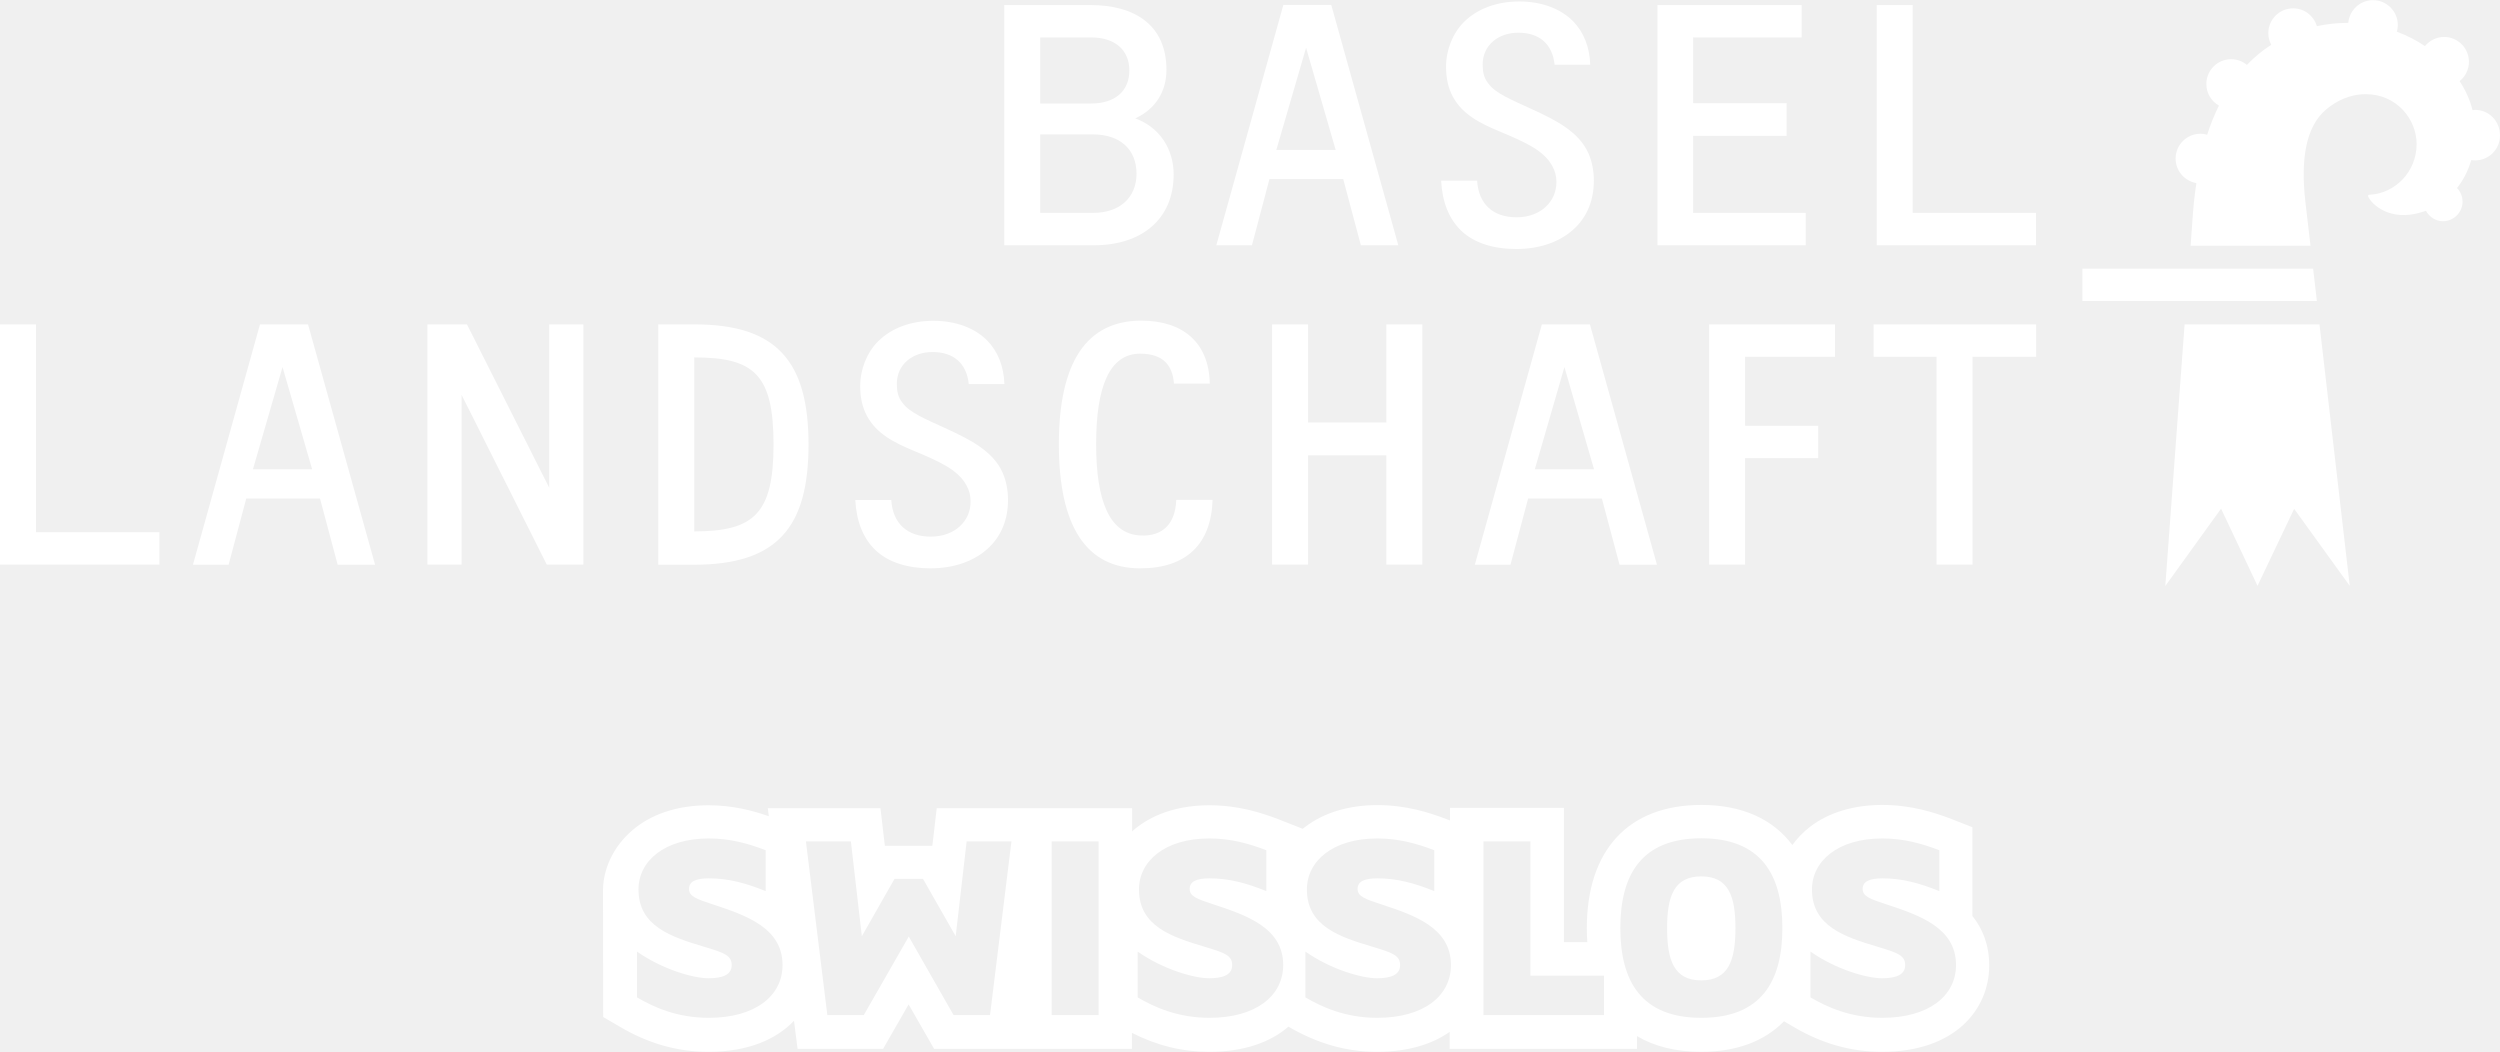
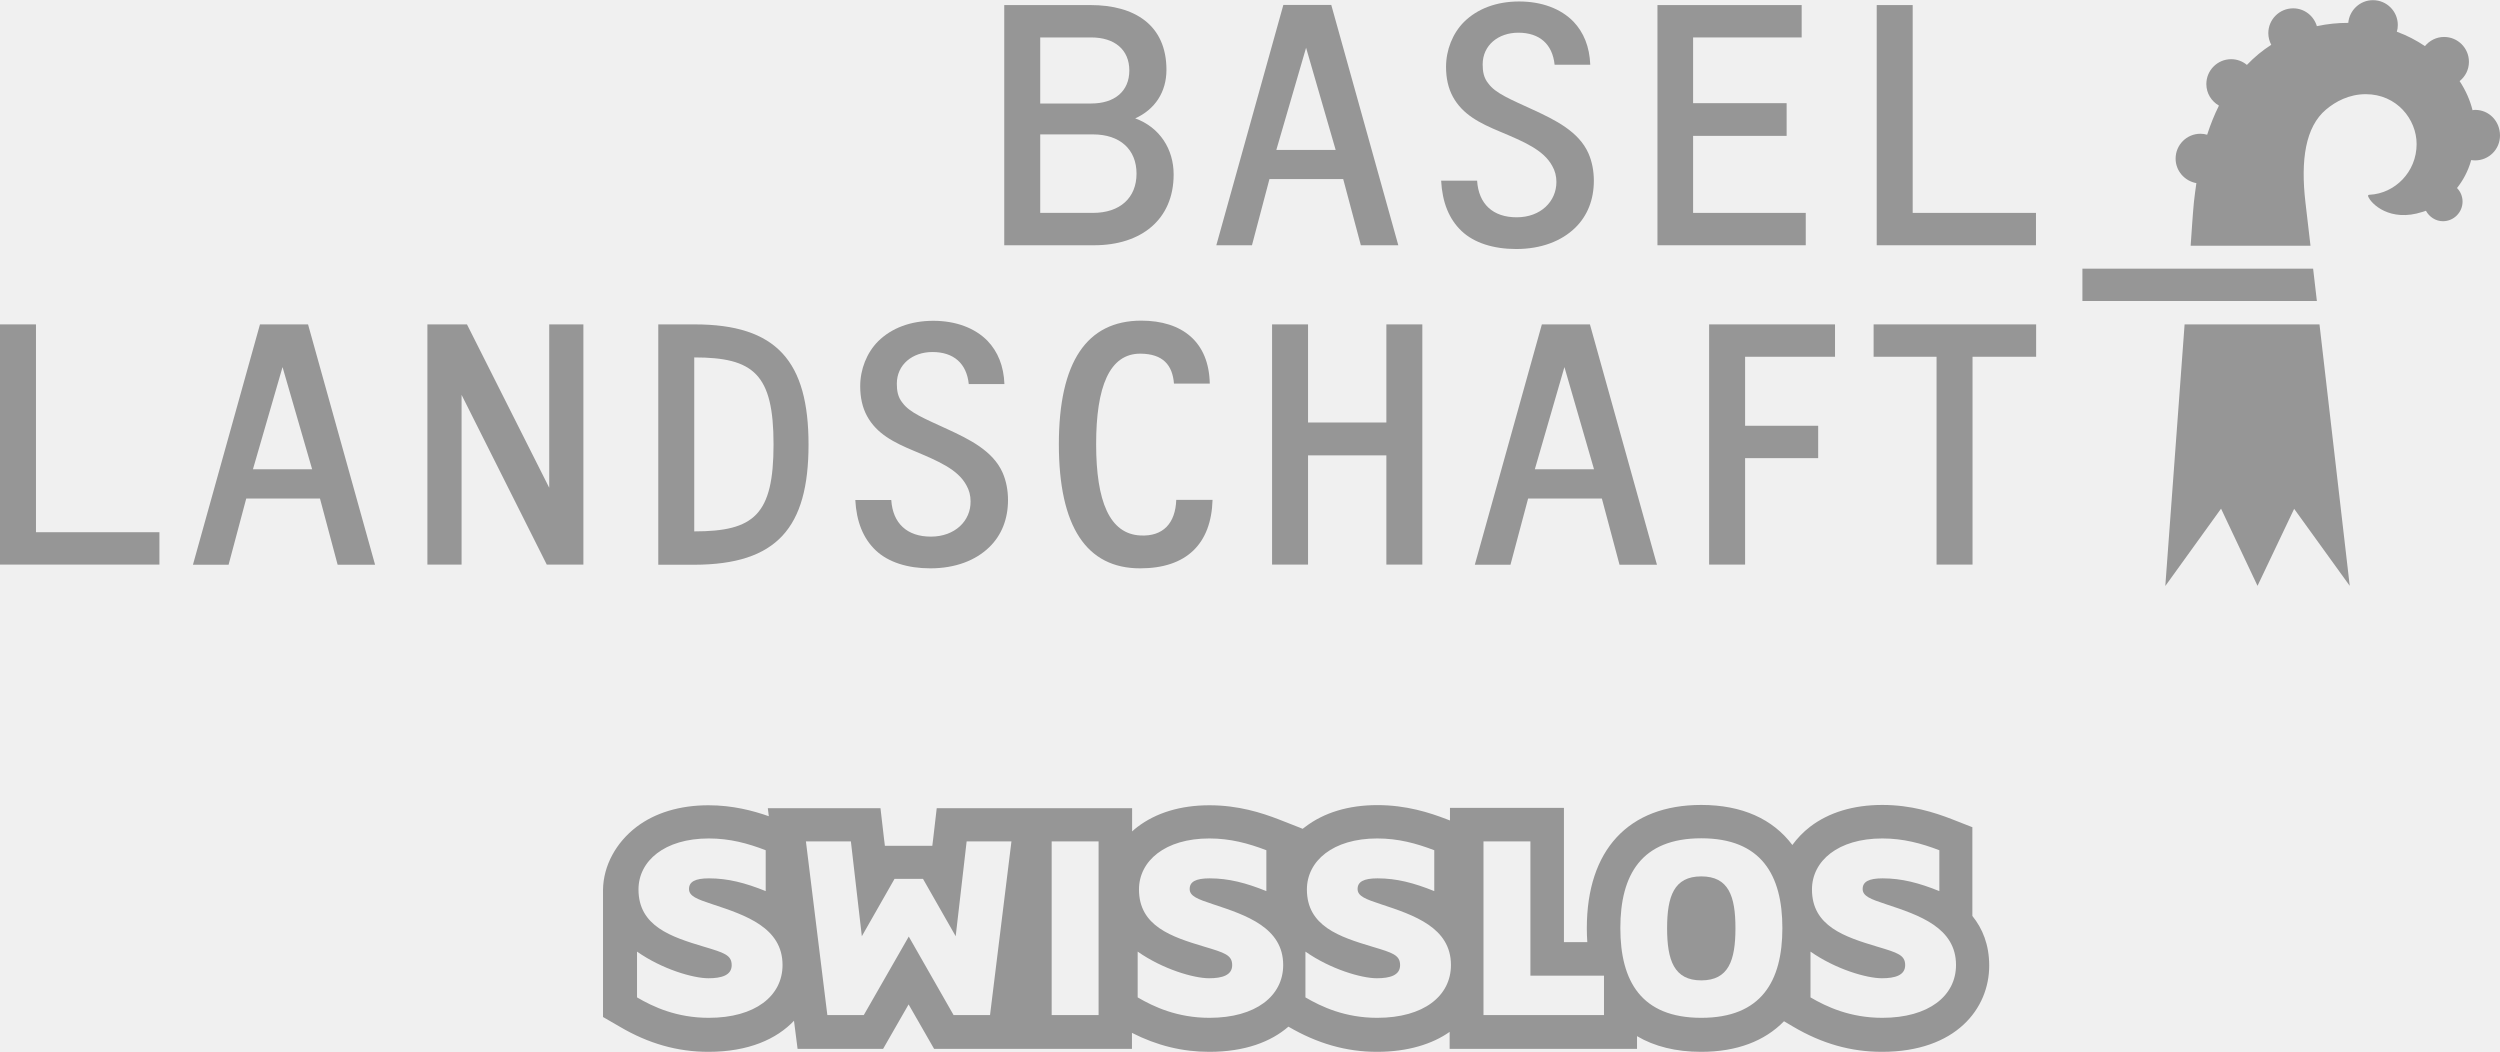
- <svg xmlns="http://www.w3.org/2000/svg" version="1.1" id="BL-Logo" x="0px" y="0px" viewBox="0 0 152.9 64.3" style="enable-background:new 0 0 152.9 64.3;" xml:space="preserve">
-   <style type="text/css">
- 	.st0{fill:#FFFFFF;}
- </style>
-   <g>
-     <path class="st0" d="M71.78,10.67c0-1.54-0.84-2.88-2.35-3.43c1.21-0.55,1.91-1.61,1.91-2.97c0-2.75-1.96-3.96-4.64-3.96h-5.28V15   h5.5C69.78,15,71.78,13.44,71.78,10.67z M63.62,2.29h3.12c1.43,0,2.33,0.75,2.33,2.02c0,1.28-0.9,2.02-2.33,2.02h-3.12V2.29z    M63.62,13.02v-4.8h3.23c1.65,0,2.66,0.92,2.66,2.4c0,1.45-1.01,2.4-2.66,2.4H63.62z" />
-     <path class="st0" d="M77.64,10.95h4.51L83.23,15h2.29l-4.1-14.7h-2.93L74.39,15h2.18L77.64,10.95z M79.88,2.92l1.81,6.25h-3.63   L79.88,2.92z" />
-     <path class="st0" d="M92.76,13.29c-1.45,0-2.33-0.81-2.42-2.24h-2.2c0.07,1.32,0.48,2.35,1.25,3.08c0.77,0.73,1.96,1.1,3.34,1.1   c1.52,0,2.77-0.48,3.61-1.3c0.75-0.73,1.14-1.72,1.14-2.88c0-0.59-0.11-1.17-0.33-1.67c-0.59-1.34-2.05-2.05-3.37-2.66   c-1.43-0.66-2.31-1.01-2.75-1.61c-0.29-0.35-0.35-0.75-0.35-1.17c0-1.17,0.95-1.94,2.18-1.94c1.3,0,2.09,0.7,2.22,1.96h2.18   c-0.04-1.1-0.4-1.98-1.03-2.64c-0.77-0.79-1.94-1.23-3.32-1.23c-1.36,0-2.55,0.44-3.37,1.25c-0.7,0.7-1.1,1.72-1.1,2.75   c0,0.68,0.13,1.3,0.42,1.83c0.59,1.08,1.63,1.61,2.88,2.13c1.47,0.62,2.66,1.12,3.19,2.09c0.18,0.31,0.26,0.64,0.26,0.99   C95.2,12.32,94.23,13.29,92.76,13.29z" />
-     <polygon class="st0" points="110.44,13.02 103.55,13.02 103.55,8.31 109.27,8.31 109.27,6.31 103.55,6.31 103.55,2.29 110.19,2.29    110.19,0.31 101.37,0.31 101.37,15 110.44,15  " />
-     <polygon class="st0" points="124.52,13.02 116.98,13.02 116.98,0.31 114.78,0.31 114.78,15 124.52,15  " />
-     <polygon class="st0" points="2.2,19.84 0,19.84 0,34.53 9.75,34.53 9.75,32.55 2.2,32.55  " />
-     <path class="st0" d="M15.9,19.84l-4.1,14.7h2.18l1.08-4.05h4.51l1.08,4.05h2.29l-4.1-14.7H15.9z M15.47,28.7l1.81-6.25l1.81,6.25   H15.47z" />
-     <polygon class="st0" points="33.59,29.83 28.56,19.84 26.14,19.84 26.14,34.53 28.23,34.53 28.23,24.15 33.44,34.53 35.68,34.53    35.68,19.84 33.59,19.84  " />
-     <path class="st0" d="M56.93,32.82c-1.45,0-2.33-0.81-2.42-2.24h-2.2c0.07,1.32,0.48,2.35,1.25,3.08c0.77,0.73,1.96,1.1,3.34,1.1   c1.52,0,2.77-0.48,3.61-1.3c0.75-0.73,1.14-1.72,1.14-2.88c0-0.59-0.11-1.17-0.33-1.67c-0.59-1.34-2.05-2.05-3.37-2.66   c-1.43-0.66-2.31-1.01-2.75-1.61c-0.29-0.35-0.35-0.75-0.35-1.17c0-1.17,0.95-1.94,2.18-1.94c1.3,0,2.09,0.7,2.22,1.96h2.18   c-0.04-1.1-0.4-1.98-1.03-2.64c-0.77-0.79-1.94-1.23-3.32-1.23c-1.36,0-2.55,0.44-3.37,1.25c-0.7,0.7-1.1,1.72-1.1,2.75   c0,0.68,0.13,1.3,0.42,1.83c0.59,1.08,1.63,1.61,2.88,2.13c1.47,0.62,2.66,1.12,3.19,2.09c0.18,0.31,0.26,0.64,0.26,0.99   C59.38,31.85,58.41,32.82,56.93,32.82z" />
-     <polygon class="st0" points="86.99,34.53 86.99,19.84 84.79,19.84 84.79,25.84 80,25.84 80,19.84 77.8,19.84 77.8,34.53 80,34.53    80,27.85 84.79,27.85 84.79,34.53  " />
-     <path class="st0" d="M94.3,19.84l-4.1,14.7h2.18l1.08-4.05h4.51l1.08,4.05h2.29l-4.1-14.7H94.3z M93.87,28.7l1.81-6.25l1.81,6.25   H93.87z" />
-     <polygon class="st0" points="112.23,21.82 112.23,19.84 104.53,19.84 104.53,34.53 106.73,34.53 106.73,28.02 111.2,28.02    111.2,26.04 106.73,26.04 106.73,21.82  " />
-     <polygon class="st0" points="114.59,21.82 118.44,21.82 118.44,34.53 120.64,34.53 120.64,21.82 124.53,21.82 124.53,19.84    114.59,19.84  " />
-     <path class="st0" d="M64.76,27.17c0,5.04,1.69,7.59,4.97,7.59c2.83,0,4.35-1.49,4.43-4.19l-2.22,0c-0.05,1.43-0.8,2.25-2.19,2.18   c-1.89-0.09-2.71-2.09-2.71-5.59c0-3.5,0.81-5.54,2.71-5.53c1.38,0.01,1.96,0.7,2.05,1.83h2.19c-0.05-2.54-1.67-3.85-4.2-3.85   C66.47,19.62,64.76,22.13,64.76,27.17z" />
-     <path class="st0" d="M49.45,27.19c0-5.06-1.92-7.36-6.99-7.35h-2.2v14.7h2.2C47.52,34.53,49.45,32.27,49.45,27.19z M42.46,21.86   c3.63,0,4.85,1.01,4.85,5.32c0,4.23-1.19,5.32-4.85,5.32V21.86z" />
-     <polygon class="st0" points="133.61,19.84 132.43,35.84 135.84,31.11 138.07,35.83 140.31,31.12 143.71,35.83 141.86,19.84  " />
-     <path class="st0" d="M151.38,6.72c-0.05,0-0.1,0.01-0.16,0.02c-0.15-0.61-0.42-1.22-0.79-1.78c0.35-0.28,0.57-0.7,0.57-1.18   c0-0.84-0.68-1.52-1.52-1.52c-0.47,0-0.89,0.22-1.17,0.56c-0.52-0.35-1.09-0.65-1.72-0.88c0.04-0.13,0.06-0.26,0.06-0.41   c0-0.84-0.68-1.52-1.52-1.52c-0.79,0-1.44,0.61-1.51,1.39c-0.02,0-0.04,0-0.06,0c-0.58,0-1.21,0.06-1.86,0.2   c-0.19-0.63-0.76-1.09-1.45-1.09c-0.84,0-1.52,0.68-1.52,1.52c0,0.26,0.07,0.5,0.18,0.71c-0.52,0.33-1.02,0.74-1.49,1.23   c-0.26-0.22-0.6-0.35-0.96-0.35c-0.84,0-1.52,0.68-1.52,1.52c0,0.57,0.31,1.05,0.77,1.32c-0.27,0.54-0.51,1.13-0.72,1.78   c-0.13-0.04-0.27-0.06-0.41-0.06c-0.84,0-1.52,0.68-1.52,1.52c0,0.75,0.55,1.37,1.27,1.5c-0.05,0.38-0.11,0.75-0.15,1.16   c-0.08,0.83-0.13,1.71-0.2,2.67h7.33c-0.11-0.94-0.2-1.75-0.31-2.66c-0.3-2.59,0.01-4.61,1.26-5.67c0.58-0.49,1.41-0.94,2.43-0.94   c1.89,0,3.11,1.53,3.11,3.05c0,1.72-1.34,3.02-2.86,3.1c0,0-0.15-0.01-0.1,0.11c0.17,0.44,1.33,1.59,3.32,0.94   c0,0,0.08-0.02,0.21-0.07c0.2,0.37,0.59,0.64,1.04,0.64c0.66,0,1.2-0.54,1.2-1.2c0-0.32-0.13-0.62-0.34-0.83   c0.35-0.44,0.67-1,0.87-1.71c0.08,0.01,0.16,0.02,0.24,0.02c0.84,0,1.52-0.68,1.52-1.52C152.9,7.4,152.22,6.72,151.38,6.72z" />
-     <polygon class="st0" points="141.47,16.43 127.36,16.43 127.36,18.41 141.7,18.41  " />
-     <path class="st0" d="M104.05,53.6c-1.67,0-2.09,1.22-2.09,3.17c0,1.96,0.42,3.19,2.09,3.19c1.66,0,2.09-1.22,2.09-3.19   C106.14,54.82,105.72,53.6,104.05,53.6z" />
-     <path class="st0" d="M120.65,50.6l-1.3-0.51c-1.04-0.4-2.46-0.86-4.23-0.86c-1.75,0-3.27,0.46-4.41,1.33   c-0.43,0.33-0.79,0.71-1.09,1.12c-1.19-1.59-3.08-2.45-5.57-2.45c-4.45,0-7,2.75-7,7.54c0,0.29,0.01,0.58,0.03,0.85h-1.43v-8.21   h-6.97v0.77l-0.21-0.08c-1.04-0.4-2.46-0.86-4.23-0.86c-1.75,0-3.27,0.46-4.41,1.33c-0.11,0.08-0.05,0.04-0.16,0.12l-0.17-0.07   l-1.3-0.51c-1.04-0.4-2.46-0.86-4.23-0.86c-1.75,0-3.27,0.46-4.41,1.33c-0.11,0.08-0.22,0.18-0.32,0.27v-1.42H57.29l-0.21,1.81   l-0.06,0.49h-2.9l-0.06-0.49l-0.21-1.81h-6.89l0.06,0.49c-0.97-0.34-2.21-0.67-3.69-0.67c-1.75,0-3.27,0.46-4.41,1.33   c-1.23,0.94-2.02,2.35-2.04,3.84v0.06l0.01,7.72l1.01,0.59c1.76,1.04,3.54,1.54,5.43,1.54c2.45,0,4.17-0.78,5.23-1.9l0.22,1.72   h5.23l0.59-1.03l0.97-1.69l0.97,1.69l0.59,1.03h12.1v-0.98c1.53,0.78,3.09,1.16,4.73,1.16c2.17,0,3.77-0.61,4.84-1.54   c1.76,1.03,3.53,1.54,5.42,1.54c1.92,0,3.39-0.48,4.44-1.22v1.04h11.46v-0.78c1.06,0.63,2.38,0.96,3.92,0.96   c2.17,0,3.88-0.65,5.07-1.87l0.56,0.33c1.76,1.04,3.53,1.54,5.43,1.54c4.53,0,6.56-2.65,6.56-5.27c0-1.29-0.41-2.27-1.03-3.04V50.6   z M43.35,62.25c-1.97,0-3.4-0.67-4.39-1.25v-2.8c1.54,1.08,3.43,1.63,4.37,1.63c0.8,0,1.42-0.18,1.42-0.8c0-0.6-0.46-0.76-1.7-1.13   c-2-0.6-4-1.25-4-3.5c0-1.74,1.59-3.12,4.3-3.12c1.29,0,2.39,0.3,3.48,0.72v2.5c-1.24-0.5-2.3-0.78-3.47-0.78   c-0.85,0-1.22,0.21-1.22,0.65c0,0.46,0.48,0.62,1.45,0.94c2,0.66,4.27,1.42,4.27,3.71C47.86,60.91,46.19,62.25,43.35,62.25z    M60.55,62.08h-2.23l-2.74-4.8l-2.75,4.8H50.6l-1.31-10.62h2.75l0.67,5.8l2-3.51h1.74l2,3.51l0.67-5.8h2.74L60.55,62.08z    M67.19,62.08h-2.87V51.46h2.87V62.08z M73.97,62.25c-1.96,0-3.4-0.67-4.39-1.25v-2.8c1.54,1.08,3.43,1.63,4.37,1.63   c0.79,0,1.41-0.18,1.41-0.8c0-0.6-0.46-0.76-1.7-1.13c-2-0.6-4-1.25-4-3.5c0-1.74,1.59-3.12,4.3-3.12c1.29,0,2.39,0.3,3.49,0.72   v2.5c-1.24-0.5-2.3-0.78-3.47-0.78c-0.85,0-1.22,0.21-1.22,0.65c0,0.46,0.48,0.62,1.45,0.94c2,0.66,4.27,1.42,4.27,3.71   C78.48,60.91,76.81,62.25,73.97,62.25z M84.23,62.25c-1.96,0-3.4-0.67-4.39-1.25v-2.8c1.54,1.08,3.43,1.63,4.37,1.63   c0.8,0,1.42-0.18,1.42-0.8c0-0.6-0.46-0.76-1.7-1.13c-2-0.6-4-1.25-4-3.5c0-1.74,1.59-3.12,4.3-3.12c1.29,0,2.39,0.3,3.49,0.72v2.5   c-1.24-0.5-2.3-0.78-3.47-0.78c-0.85,0-1.22,0.21-1.22,0.65c0,0.46,0.48,0.62,1.45,0.94c2,0.66,4.26,1.42,4.26,3.71   C88.74,60.91,87.08,62.25,84.23,62.25z M98.09,62.08h-7.36V51.46h2.87v8.21h4.5V62.08z M104.05,62.25c-3.66,0-4.95-2.23-4.95-5.49   c0-3.26,1.29-5.49,4.95-5.49c3.66,0,4.96,2.23,4.96,5.49C109.01,60.02,107.72,62.25,104.05,62.25z M115.12,62.25   c-1.96,0-3.4-0.67-4.39-1.25v-2.8c1.54,1.08,3.43,1.63,4.37,1.63c0.8,0,1.42-0.18,1.42-0.8c0-0.6-0.46-0.76-1.7-1.13   c-2-0.6-4-1.25-4-3.5c0-1.74,1.59-3.12,4.3-3.12c1.29,0,2.39,0.3,3.49,0.72v2.5c-1.24-0.5-2.3-0.78-3.47-0.78   c-0.85,0-1.22,0.21-1.22,0.65c0,0.46,0.48,0.62,1.45,0.94c2,0.66,4.26,1.42,4.26,3.71C119.63,60.91,117.96,62.25,115.12,62.25z" />
-   </g>
+ <svg xmlns="http://www.w3.org/2000/svg" id="BL-Logo" version="1.1" viewBox="0 0 152.9 64.3">
+   <path d="M71.78,10.67c0-1.54-.84-2.88-2.35-3.43,1.21-.55,1.91-1.61,1.91-2.97,0-2.75-1.96-3.96-4.64-3.96h-5.28v14.69h5.5c2.86,0,4.86-1.56,4.86-4.33ZM63.62,2.29h3.12c1.43,0,2.33.75,2.33,2.02s-.9,2.02-2.33,2.02h-3.12V2.29ZM63.62,13.02v-4.8h3.23c1.65,0,2.66.92,2.66,2.4s-1.01,2.4-2.66,2.4h-3.23Z" fill="#969696" />
+   <path d="M77.64,10.95h4.51l1.08,4.05h2.29L81.42.3h-2.93l-4.1,14.7h2.18l1.07-4.05ZM79.88,2.92l1.81,6.25h-3.63l1.82-6.25Z" fill="#969696" />
+   <path d="M92.76,13.29c-1.45,0-2.33-.81-2.42-2.24h-2.2c.07,1.32.48,2.35,1.25,3.08s1.96,1.1,3.34,1.1c1.52,0,2.77-.48,3.61-1.3.75-.73,1.14-1.72,1.14-2.88,0-.59-.11-1.17-.33-1.67-.59-1.34-2.05-2.05-3.37-2.66-1.43-.66-2.31-1.01-2.75-1.61-.29-.35-.35-.75-.35-1.17,0-1.17.95-1.94,2.18-1.94,1.3,0,2.09.7,2.22,1.96h2.18c-.04-1.1-.4-1.98-1.03-2.64-.77-.79-1.94-1.23-3.32-1.23s-2.55.44-3.37,1.25c-.7.7-1.1,1.72-1.1,2.75,0,.68.13,1.3.42,1.83.59,1.08,1.63,1.61,2.88,2.13,1.47.62,2.66,1.12,3.19,2.09.18.31.26.64.26.99,0,1.19-.96,2.16-2.43,2.16Z" fill="#969696" />
+   <polygon points="110.44 13.02 103.55 13.02 103.55 8.31 109.27 8.31 109.27 6.31 103.55 6.31 103.55 2.29 110.19 2.29 110.19 .31 101.37 .31 101.37 15 110.44 15 110.44 13.02" fill="#969696" />
+   <polygon points="124.52 13.02 116.98 13.02 116.98 .31 114.78 .31 114.78 15 124.52 15 124.52 13.02" fill="#969696" />
+   <polygon points="2.2 19.84 0 19.84 0 34.53 9.75 34.53 9.75 32.55 2.2 32.55 2.2 19.84" fill="#969696" />
+   <path d="M15.9,19.84l-4.1,14.7h2.18l1.08-4.05h4.51l1.08,4.05h2.29l-4.1-14.7h-2.94ZM15.47,28.7l1.81-6.25,1.81,6.25h-3.62Z" fill="#969696" />
+   <polygon points="33.59 29.83 28.56 19.84 26.14 19.84 26.14 34.53 28.23 34.53 28.23 24.15 33.44 34.53 35.68 34.53 35.68 19.84 33.59 19.84 33.59 29.83" fill="#969696" />
+   <path d="M56.93,32.82c-1.45,0-2.33-.81-2.42-2.24h-2.2c.07,1.32.48,2.35,1.25,3.08s1.96,1.1,3.34,1.1c1.52,0,2.77-.48,3.61-1.3.75-.73,1.14-1.72,1.14-2.88,0-.59-.11-1.17-.33-1.67-.59-1.34-2.05-2.05-3.37-2.66-1.43-.66-2.31-1.01-2.75-1.61-.29-.35-.35-.75-.35-1.17,0-1.17.95-1.94,2.18-1.94,1.3,0,2.09.7,2.22,1.96h2.18c-.04-1.1-.4-1.98-1.03-2.64-.77-.79-1.94-1.23-3.32-1.23s-2.55.44-3.37,1.25c-.7.7-1.1,1.72-1.1,2.75,0,.68.13,1.3.42,1.83.59,1.08,1.63,1.61,2.88,2.13,1.47.62,2.66,1.12,3.19,2.09.18.31.26.64.26.99.02,1.19-.95,2.16-2.43,2.16Z" fill="#969696" />
+   <polygon points="86.99 34.53 86.99 19.84 84.79 19.84 84.79 25.84 80 25.84 80 19.84 77.8 19.84 77.8 34.53 80 34.53 80 27.85 84.79 27.85 84.79 34.53 86.99 34.53" fill="#969696" />
+   <path d="M94.3,19.84l-4.1,14.7h2.18l1.08-4.05h4.51l1.08,4.05h2.29l-4.1-14.7h-2.94ZM93.87,28.7l1.81-6.25,1.81,6.25h-3.62Z" fill="#969696" />
+   <polygon points="112.23 21.82 112.23 19.84 104.53 19.84 104.53 34.53 106.73 34.53 106.73 28.02 111.2 28.02 111.2 26.04 106.73 26.04 106.73 21.82 112.23 21.82" fill="#969696" />
+   <polygon points="114.59 21.82 118.44 21.82 118.44 34.53 120.64 34.53 120.64 21.82 124.53 21.82 124.53 19.84 114.59 19.84 114.59 21.82" fill="#969696" />
+   <path d="M64.76,27.17c0,5.04,1.69,7.59,4.97,7.59,2.83,0,4.35-1.49,4.43-4.19h-2.22c-.05,1.43-.8,2.25-2.19,2.18-1.89-.09-2.71-2.09-2.71-5.59s.81-5.54,2.71-5.53c1.38.01,1.96.7,2.05,1.83h2.19c-.05-2.54-1.67-3.85-4.2-3.85-3.32.01-5.03,2.52-5.03,7.56Z" fill="#969696" />
+   <path d="M49.45,27.19c0-5.06-1.92-7.36-6.99-7.35h-2.2v14.7h2.2c5.06-.01,6.99-2.27,6.99-7.35ZM42.46,21.86c3.63,0,4.85,1.01,4.85,5.32s-1.19,5.32-4.85,5.32v-10.64Z" fill="#969696" />
+   <polygon points="133.61 19.84 132.43 35.84 135.84 31.11 138.07 35.83 140.31 31.12 143.71 35.83 141.86 19.84 133.61 19.84" fill="#969696" />
+   <path d="M151.38,6.72c-.05,0-.1.01-.16.02-.15-.61-.42-1.22-.79-1.78.35-.28.57-.7.57-1.18,0-.84-.68-1.52-1.52-1.52-.47,0-.89.22-1.17.56-.52-.35-1.09-.65-1.72-.88.04-.13.06-.26.06-.41,0-.84-.68-1.52-1.52-1.52-.79,0-1.44.61-1.51,1.39h-.06c-.58,0-1.21.06-1.86.2-.19-.63-.76-1.09-1.45-1.09-.84,0-1.52.68-1.52,1.52,0,.26.07.5.18.71-.52.33-1.02.74-1.49,1.23-.26-.22-.6-.35-.96-.35-.84,0-1.52.68-1.52,1.52,0,.57.31,1.05.77,1.32-.27.54-.51,1.13-.72,1.78-.13-.04-.27-.06-.41-.06-.84,0-1.52.68-1.52,1.52,0,.75.55,1.37,1.27,1.5-.05.38-.11.75-.15,1.16-.08.83-.13,1.71-.2,2.67h7.33c-.11-.94-.2-1.75-.31-2.66-.3-2.59,0-4.61,1.26-5.67.58-.49,1.41-.94,2.43-.94,1.89,0,3.11,1.53,3.11,3.05,0,1.72-1.34,3.02-2.86,3.1,0,0-.15-.01-.1.11.17.44,1.33,1.59,3.32.94,0,0,.08-.02.21-.07.2.37.59.64,1.04.64.66,0,1.2-.54,1.2-1.2,0-.32-.13-.62-.34-.83.35-.44.67-1,.87-1.71.08.01.16.02.24.02.84,0,1.52-.68,1.52-1.52,0-.89-.68-1.57-1.52-1.57Z" fill="#969696" />
+   <polygon points="141.47 16.43 127.36 16.43 127.36 18.41 141.7 18.41 141.47 16.43" fill="#969696" />
+   <path d="M104.05,53.6c-1.67,0-2.09,1.22-2.09,3.17s.42,3.19,2.09,3.19,2.09-1.22,2.09-3.19-.42-3.17-2.09-3.17Z" fill="#969696" />
+   <path d="M120.65,50.6l-1.3-.51c-1.04-.4-2.46-.86-4.23-.86s-3.27.46-4.41,1.33c-.43.33-.79.71-1.09,1.12-1.19-1.59-3.08-2.45-5.57-2.45-4.45,0-7,2.75-7,7.54,0,.29.01.58.03.85h-1.43v-8.21h-6.97v.77l-.21-.08c-1.04-.4-2.46-.86-4.23-.86s-3.27.46-4.41,1.33c-.11.08-.05.04-.16.12l-.17-.07-1.3-.51c-1.04-.4-2.46-.86-4.23-.86s-3.27.46-4.41,1.33c-.11.08-.22.18-.32.27v-1.42h-11.95l-.21,1.81-.06.49h-2.9l-.06-.49-.21-1.81h-6.89l.06.49c-.97-.34-2.21-.67-3.69-.67-1.75,0-3.27.46-4.41,1.33-1.23.94-2.02,2.35-2.04,3.84v7.78s1.02.59,1.02.59c1.76,1.04,3.54,1.54,5.43,1.54,2.45,0,4.17-.78,5.23-1.9l.22,1.72h5.23l.59-1.03.97-1.69.97,1.69.59,1.03h12.1v-.98c1.53.78,3.09,1.16,4.73,1.16,2.17,0,3.77-.61,4.84-1.54,1.76,1.03,3.53,1.54,5.42,1.54s3.39-.48,4.44-1.22v1.04h11.46v-.78c1.06.63,2.38.96,3.92.96,2.17,0,3.88-.65,5.07-1.87l.56.33c1.76,1.04,3.53,1.54,5.43,1.54,4.53,0,6.56-2.65,6.56-5.27,0-1.29-.41-2.27-1.03-3.04v-5.42h.02ZM43.35,62.25c-1.97,0-3.4-.67-4.39-1.25v-2.8c1.54,1.08,3.43,1.63,4.37,1.63.8,0,1.42-.18,1.42-.8s-.46-.76-1.7-1.13c-2-.6-4-1.25-4-3.5,0-1.74,1.59-3.12,4.3-3.12,1.29,0,2.39.3,3.48.72v2.5c-1.24-.5-2.3-.78-3.47-.78-.85,0-1.22.21-1.22.65s.48.62,1.45.94c2,.66,4.27,1.42,4.27,3.71,0,1.89-1.67,3.23-4.51,3.23ZM60.55,62.08h-2.23l-2.74-4.8-2.75,4.8h-2.23l-1.31-10.62h2.75l.67,5.8,2-3.51h1.74l2,3.51.67-5.8h2.74l-1.31,10.62ZM67.19,62.08h-2.87v-10.62h2.87v10.62ZM73.97,62.25c-1.96,0-3.4-.67-4.39-1.25v-2.8c1.54,1.08,3.43,1.63,4.37,1.63.79,0,1.41-.18,1.41-.8s-.46-.76-1.7-1.13c-2-.6-4-1.25-4-3.5,0-1.74,1.59-3.12,4.3-3.12,1.29,0,2.39.3,3.49.72v2.5c-1.24-.5-2.3-.78-3.47-.78-.85,0-1.22.21-1.22.65s.48.62,1.45.94c2,.66,4.27,1.42,4.27,3.71,0,1.89-1.67,3.23-4.51,3.23ZM84.23,62.25c-1.96,0-3.4-.67-4.39-1.25v-2.8c1.54,1.08,3.43,1.63,4.37,1.63.8,0,1.42-.18,1.42-.8s-.46-.76-1.7-1.13c-2-.6-4-1.25-4-3.5,0-1.74,1.59-3.12,4.3-3.12,1.29,0,2.39.3,3.49.72v2.5c-1.24-.5-2.3-.78-3.47-.78-.85,0-1.22.21-1.22.65s.48.62,1.45.94c2,.66,4.26,1.42,4.26,3.71,0,1.89-1.66,3.23-4.51,3.23ZM98.09,62.08h-7.36v-10.62h2.87v8.21h4.5v2.41h-.01ZM104.05,62.25c-3.66,0-4.95-2.23-4.95-5.49s1.29-5.49,4.95-5.49,4.96,2.23,4.96,5.49-1.29,5.49-4.96,5.49ZM115.12,62.25c-1.96,0-3.4-.67-4.39-1.25v-2.8c1.54,1.08,3.43,1.63,4.37,1.63.8,0,1.42-.18,1.42-.8s-.46-.76-1.7-1.13c-2-.6-4-1.25-4-3.5,0-1.74,1.59-3.12,4.3-3.12,1.29,0,2.39.3,3.49.72v2.5c-1.24-.5-2.3-.78-3.47-.78-.85,0-1.22.21-1.22.65s.48.62,1.45.94c2,.66,4.26,1.42,4.26,3.71,0,1.89-1.67,3.23-4.51,3.23Z" fill="#969696" />
</svg>
